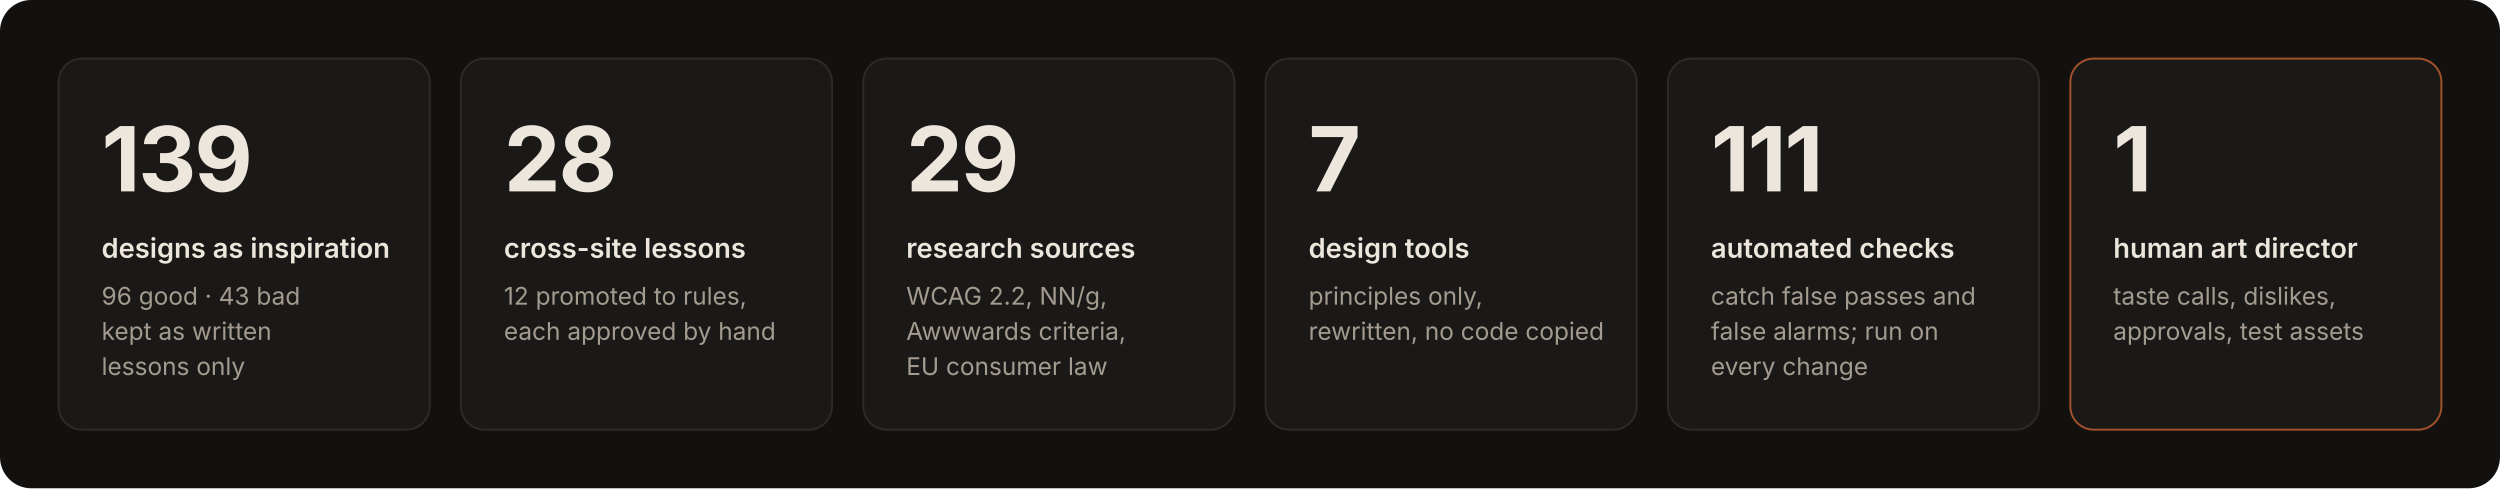
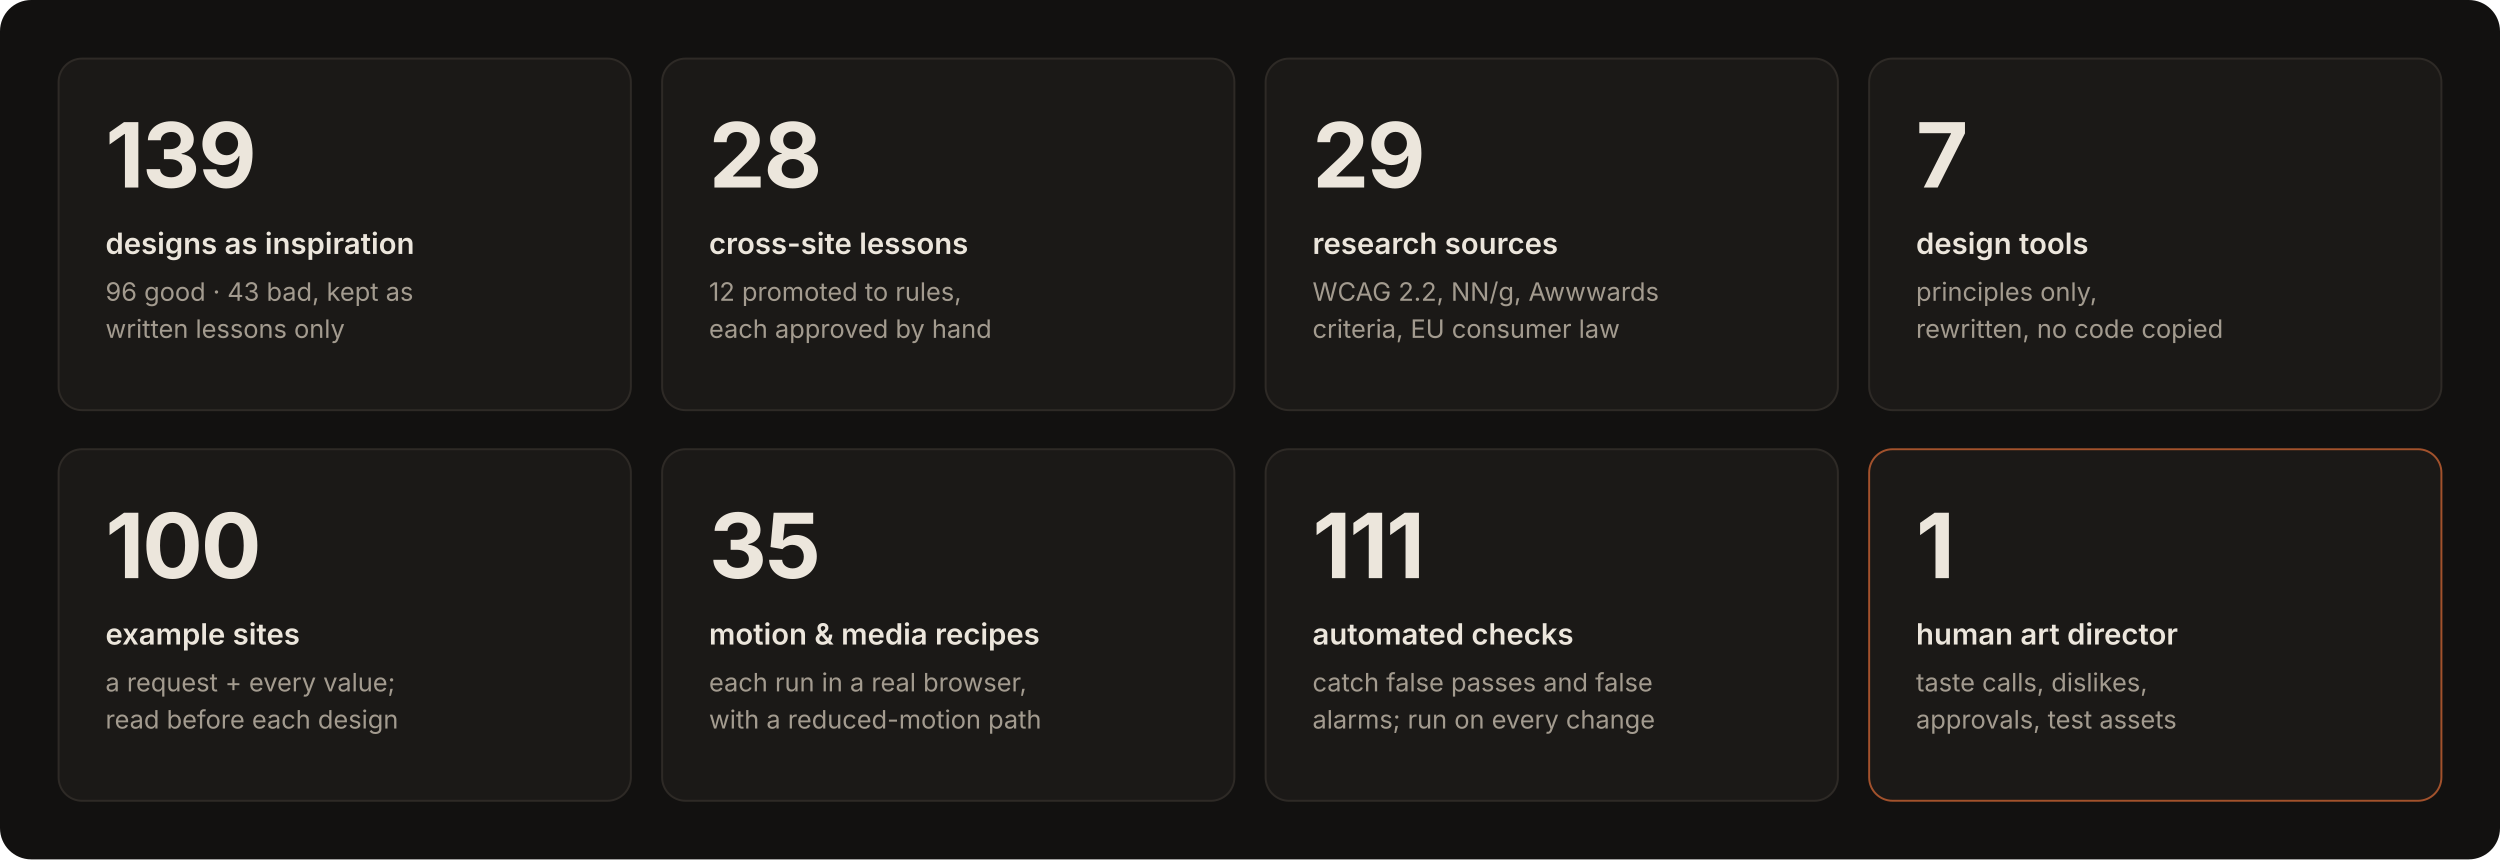
- <svg xmlns="http://www.w3.org/2000/svg" viewBox="0 0 1280 250" role="img" aria-label="Where Darkroom's knowledge comes from: 139 real site designs that inspired it (96 good, 43 bad), 28 cross-site lessons of which 12 became rules, 29 research sources, 7 design tools read for principles, 111 automated checks, and the author's taste decisions.">
+ <svg xmlns="http://www.w3.org/2000/svg" viewBox="0 0 1280 440" role="img" aria-label="Where Darkroom's knowledge comes from: 139 real site designs that inspired it (96 good, 43 bad), 28 cross-site lessons of which 12 became rules, 29 research sources, 7 design tools read for principles, 100 example sites with full build specs, 35 motion and media recipes tested in a real browser, 111 automated checks, and the author's taste decisions.">
  <style>
    text { font-family: Inter, Segoe UI, Helvetica, Arial, sans-serif; }
    .n { fill: #ece6dc; font-size: 46px; font-weight: 700; letter-spacing: -1px; }
-     .l { fill: #ece6dc; font-size: 14px; font-weight: 600; }
-     .s { fill: #a39b8f; font-size: 12.5px; }
+     .l { fill: #ece6dc; font-size: 15px; font-weight: 600; }
+     .s { fill: #a39b8f; font-size: 13px; }
    .in { animation: in 1s cubic-bezier(.22,1,.36,1) both; }
-     .d1 { animation-delay: .1s; } .d2 { animation-delay: .2s; } .d3 { animation-delay: .3s; } .d4 { animation-delay: .4s; } .d5 { animation-delay: .5s; }
+     .d1 { animation-delay: .08s; } .d2 { animation-delay: .16s; } .d3 { animation-delay: .24s; } .d4 { animation-delay: .32s; } .d5 { animation-delay: .4s; } .d6 { animation-delay: .48s; } .d7 { animation-delay: .56s; }
    @keyframes in { from { opacity: 0; transform: translateY(12px); } to { opacity: 1; transform: none; } }
    @media (prefers-reduced-motion: reduce) { * { animation: none !important; } }
  </style>
-   <rect width="1280" height="250" rx="16" fill="#121110" />
+   <rect width="1280" height="440" rx="16" fill="#121110" />
  <g fill="#1b1917" stroke="#2e2a26">
-     <rect x="30" y="30" width="190" height="190" rx="12" />
-     <rect x="236" y="30" width="190" height="190" rx="12" />
-     <rect x="442" y="30" width="190" height="190" rx="12" />
-     <rect x="648" y="30" width="190" height="190" rx="12" />
-     <rect x="854" y="30" width="190" height="190" rx="12" />
-     <rect x="1060" y="30" width="190" height="190" rx="12" stroke="#ff7a3d" stroke-opacity=".6" />
+     <rect x="30" y="30" width="293" height="180" rx="12" />
+     <rect x="339" y="30" width="293" height="180" rx="12" />
+     <rect x="648" y="30" width="293" height="180" rx="12" />
+     <rect x="957" y="30" width="293" height="180" rx="12" />
+     <rect x="30" y="230" width="293" height="180" rx="12" />
+     <rect x="339" y="230" width="293" height="180" rx="12" />
+     <rect x="648" y="230" width="293" height="180" rx="12" />
+     <rect x="957" y="230" width="293" height="180" rx="12" stroke="#ff7a3d" stroke-opacity=".6" />
  </g>
  <g class="in">
-     <text class="n" x="52" y="98">139</text>
-     <text class="l" x="52" y="132">designs as inspiration</text>
-     <text class="s" x="52" y="156">96 good · 43 bad</text>
-     <text class="s" x="52" y="174">kept as written</text>
-     <text class="s" x="52" y="192">lessons only</text>
+     <text class="n" x="54" y="96">139</text>
+     <text class="l" x="54" y="130">designs as inspiration</text>
+     <text class="s" x="54" y="154">96 good · 43 bad, kept as</text>
+     <text class="s" x="54" y="173">written lessons only</text>
  </g>
  <g class="in d1">
-     <text class="n" x="258" y="98">28</text>
-     <text class="l" x="258" y="132">cross-site lessons</text>
-     <text class="s" x="258" y="156">12 promoted to rules,</text>
-     <text class="s" x="258" y="174">each approved by hand</text>
+     <text class="n" x="363" y="96">28</text>
+     <text class="l" x="363" y="130">cross-site lessons</text>
+     <text class="s" x="363" y="154">12 promoted to rules,</text>
+     <text class="s" x="363" y="173">each approved by hand</text>
  </g>
  <g class="in d2">
-     <text class="n" x="464" y="98">29</text>
-     <text class="l" x="464" y="132">research sources</text>
-     <text class="s" x="464" y="156">WCAG 2.2, NN/g,</text>
-     <text class="s" x="464" y="174">Awwwards criteria,</text>
-     <text class="s" x="464" y="192">EU consumer law</text>
+     <text class="n" x="672" y="96">29</text>
+     <text class="l" x="672" y="130">research sources</text>
+     <text class="s" x="672" y="154">WCAG 2.2, NN/g, Awwwards</text>
+     <text class="s" x="672" y="173">criteria, EU consumer law</text>
  </g>
  <g class="in d3">
-     <text class="n" x="670" y="98">7</text>
-     <text class="l" x="670" y="132">design tools</text>
-     <text class="s" x="670" y="156">principles only,</text>
-     <text class="s" x="670" y="174">rewritten, no code copied</text>
+     <text class="n" x="981" y="96">7</text>
+     <text class="l" x="981" y="130">design tools</text>
+     <text class="s" x="981" y="154">principles only,</text>
+     <text class="s" x="981" y="173">rewritten, no code copied</text>
  </g>
  <g class="in d4">
-     <text class="n" x="876" y="98">111</text>
-     <text class="l" x="876" y="132">automated checks</text>
-     <text class="s" x="876" y="156">catch false passes and</text>
-     <text class="s" x="876" y="174">false alarms; run on</text>
-     <text class="s" x="876" y="192">every change</text>
+     <text class="n" x="54" y="296">100</text>
+     <text class="l" x="54" y="330">example sites</text>
+     <text class="s" x="54" y="354">a request + every value;</text>
+     <text class="s" x="54" y="373">read before each design</text>
  </g>
  <g class="in d5">
-     <text class="n" x="1082" y="98" fill="#ff7a3d">1</text>
-     <text class="l" x="1082" y="132">human art director</text>
-     <text class="s" x="1082" y="156">taste calls, dislikes,</text>
-     <text class="s" x="1082" y="174">approvals, test assets</text>
+     <text class="n" x="363" y="296">35</text>
+     <text class="l" x="363" y="330">motion &amp; media recipes</text>
+     <text class="s" x="363" y="354">each run in a real browser,</text>
+     <text class="s" x="363" y="373">with a reduced-motion path</text>
+   </g>
+   <g class="in d6">
+     <text class="n" x="672" y="296">111</text>
+     <text class="l" x="672" y="330">automated checks</text>
+     <text class="s" x="672" y="354">catch false passes and false</text>
+     <text class="s" x="672" y="373">alarms; run on every change</text>
+   </g>
+   <g class="in d7">
+     <text class="n" x="981" y="296" fill="#ff7a3d">1</text>
+     <text class="l" x="981" y="330">human art director</text>
+     <text class="s" x="981" y="354">taste calls, dislikes,</text>
+     <text class="s" x="981" y="373">approvals, test assets</text>
  </g>
</svg>
